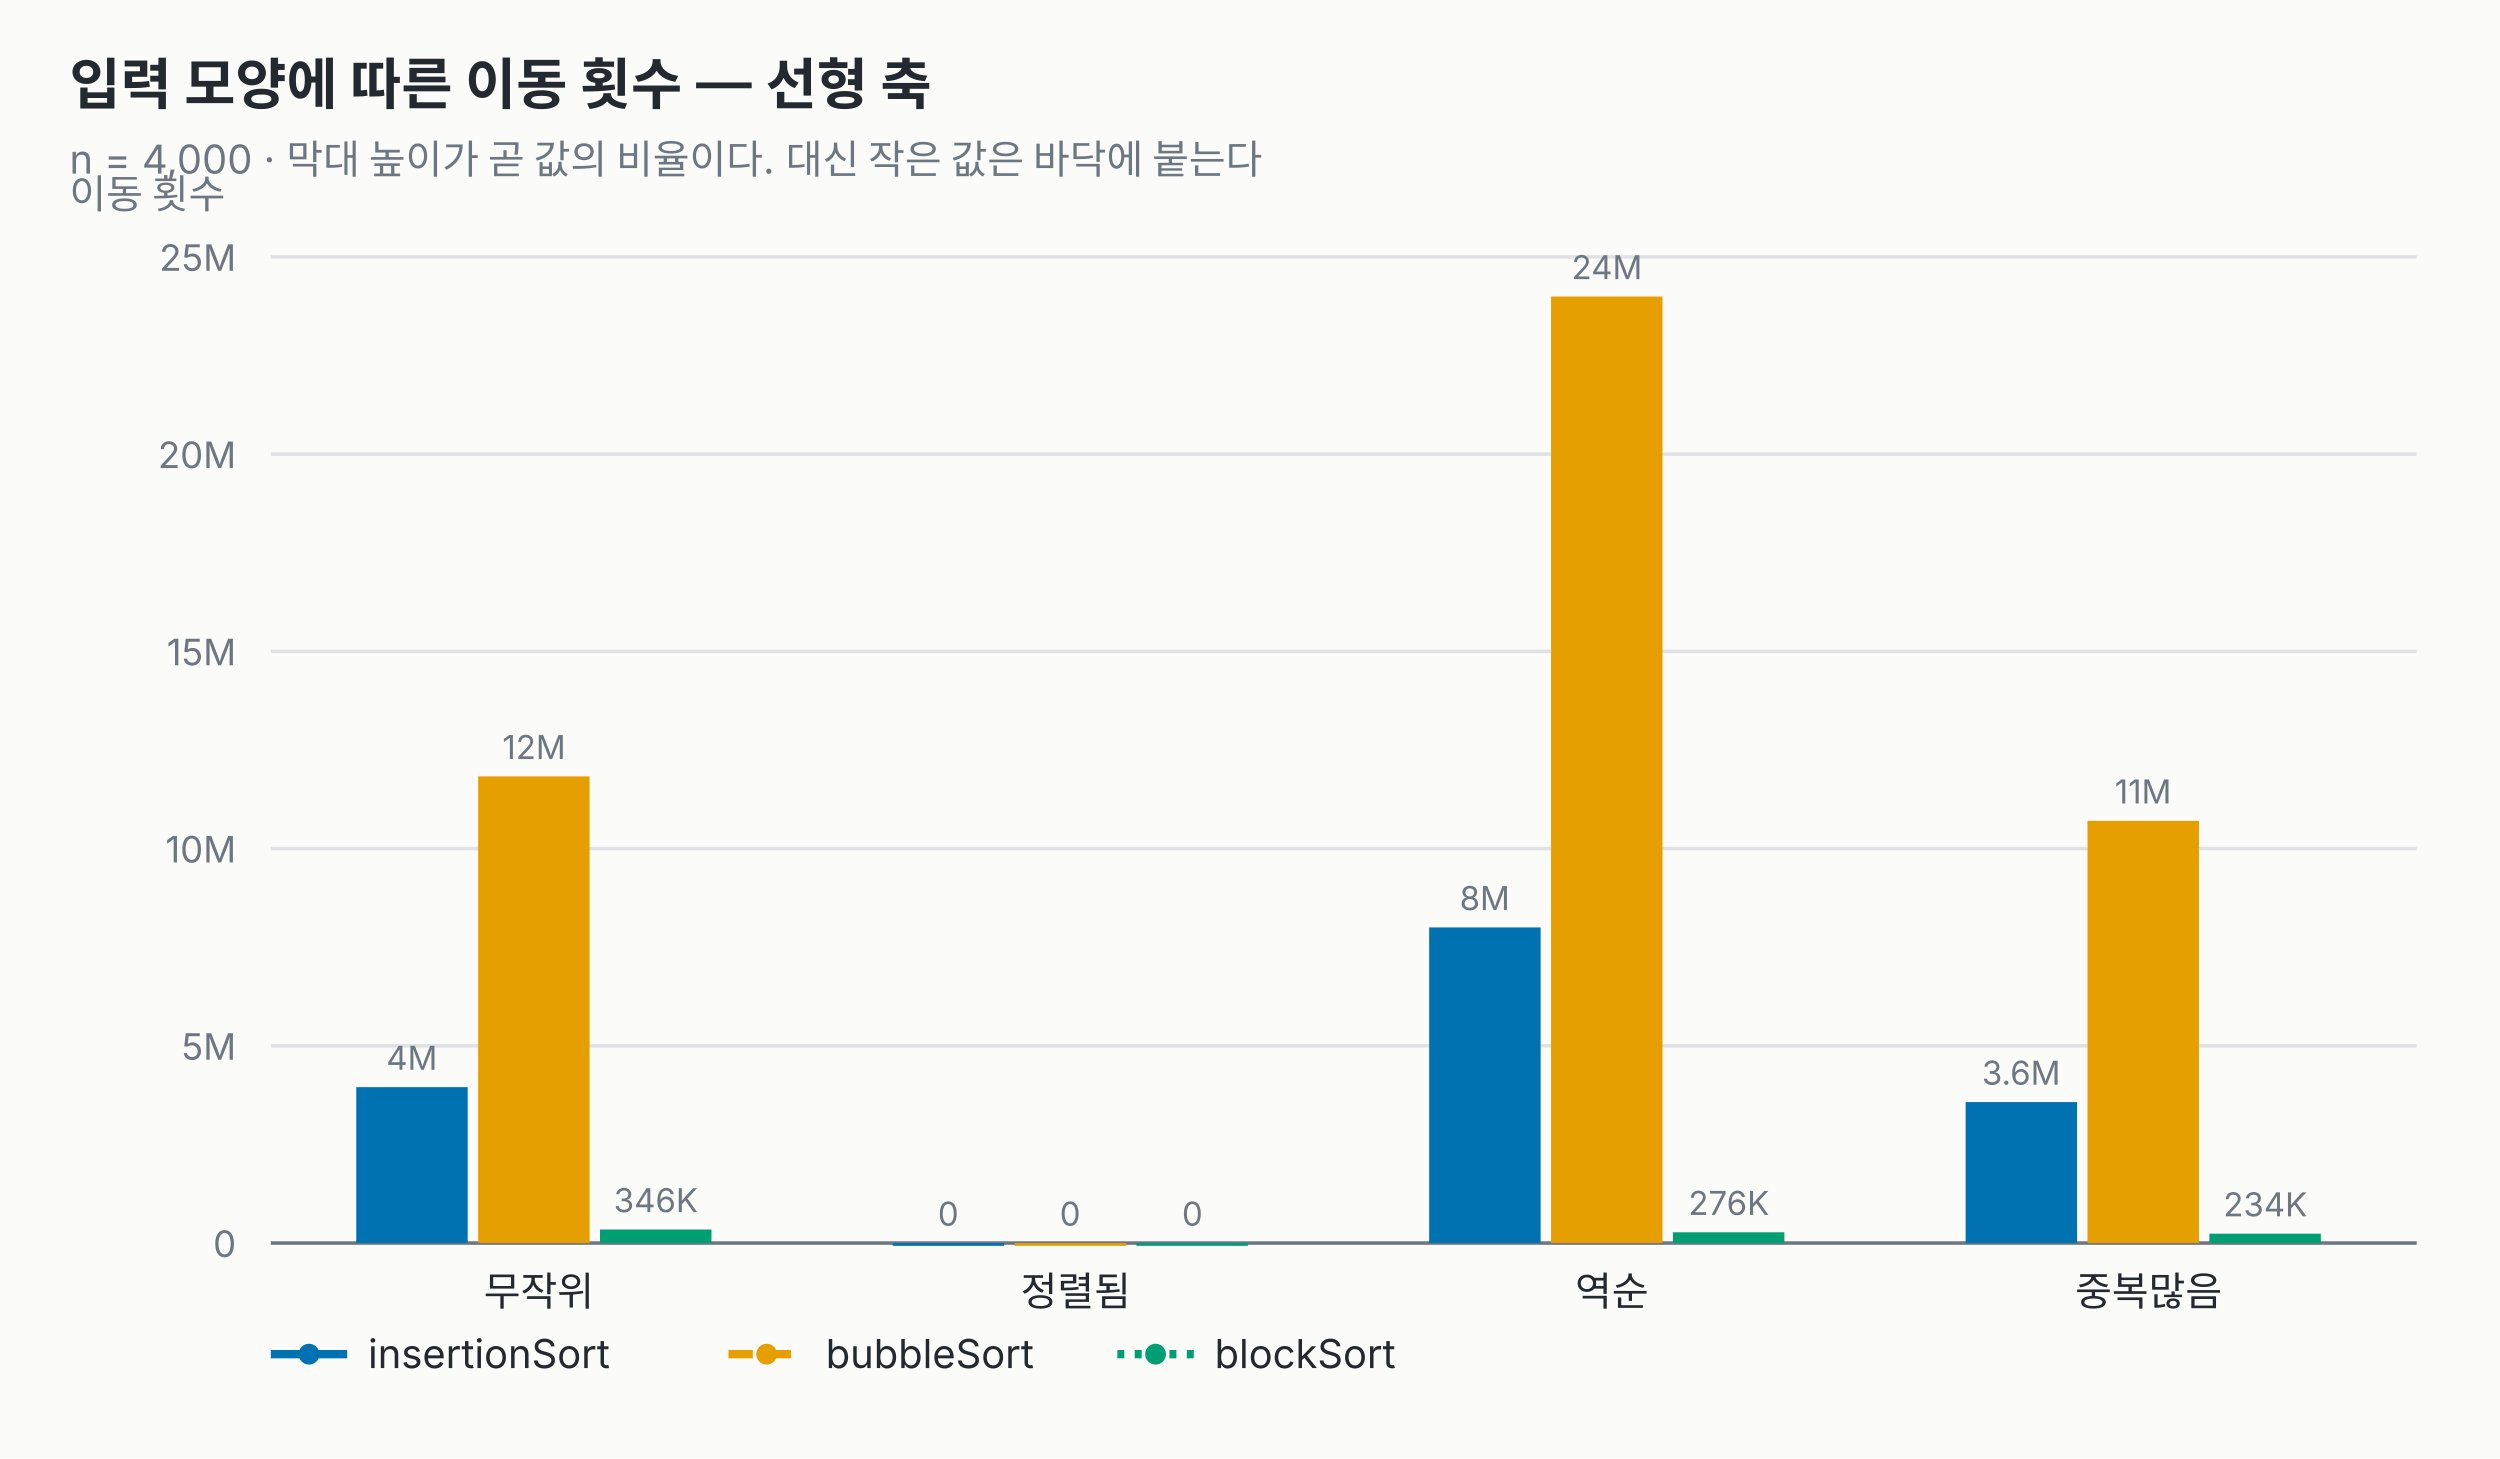
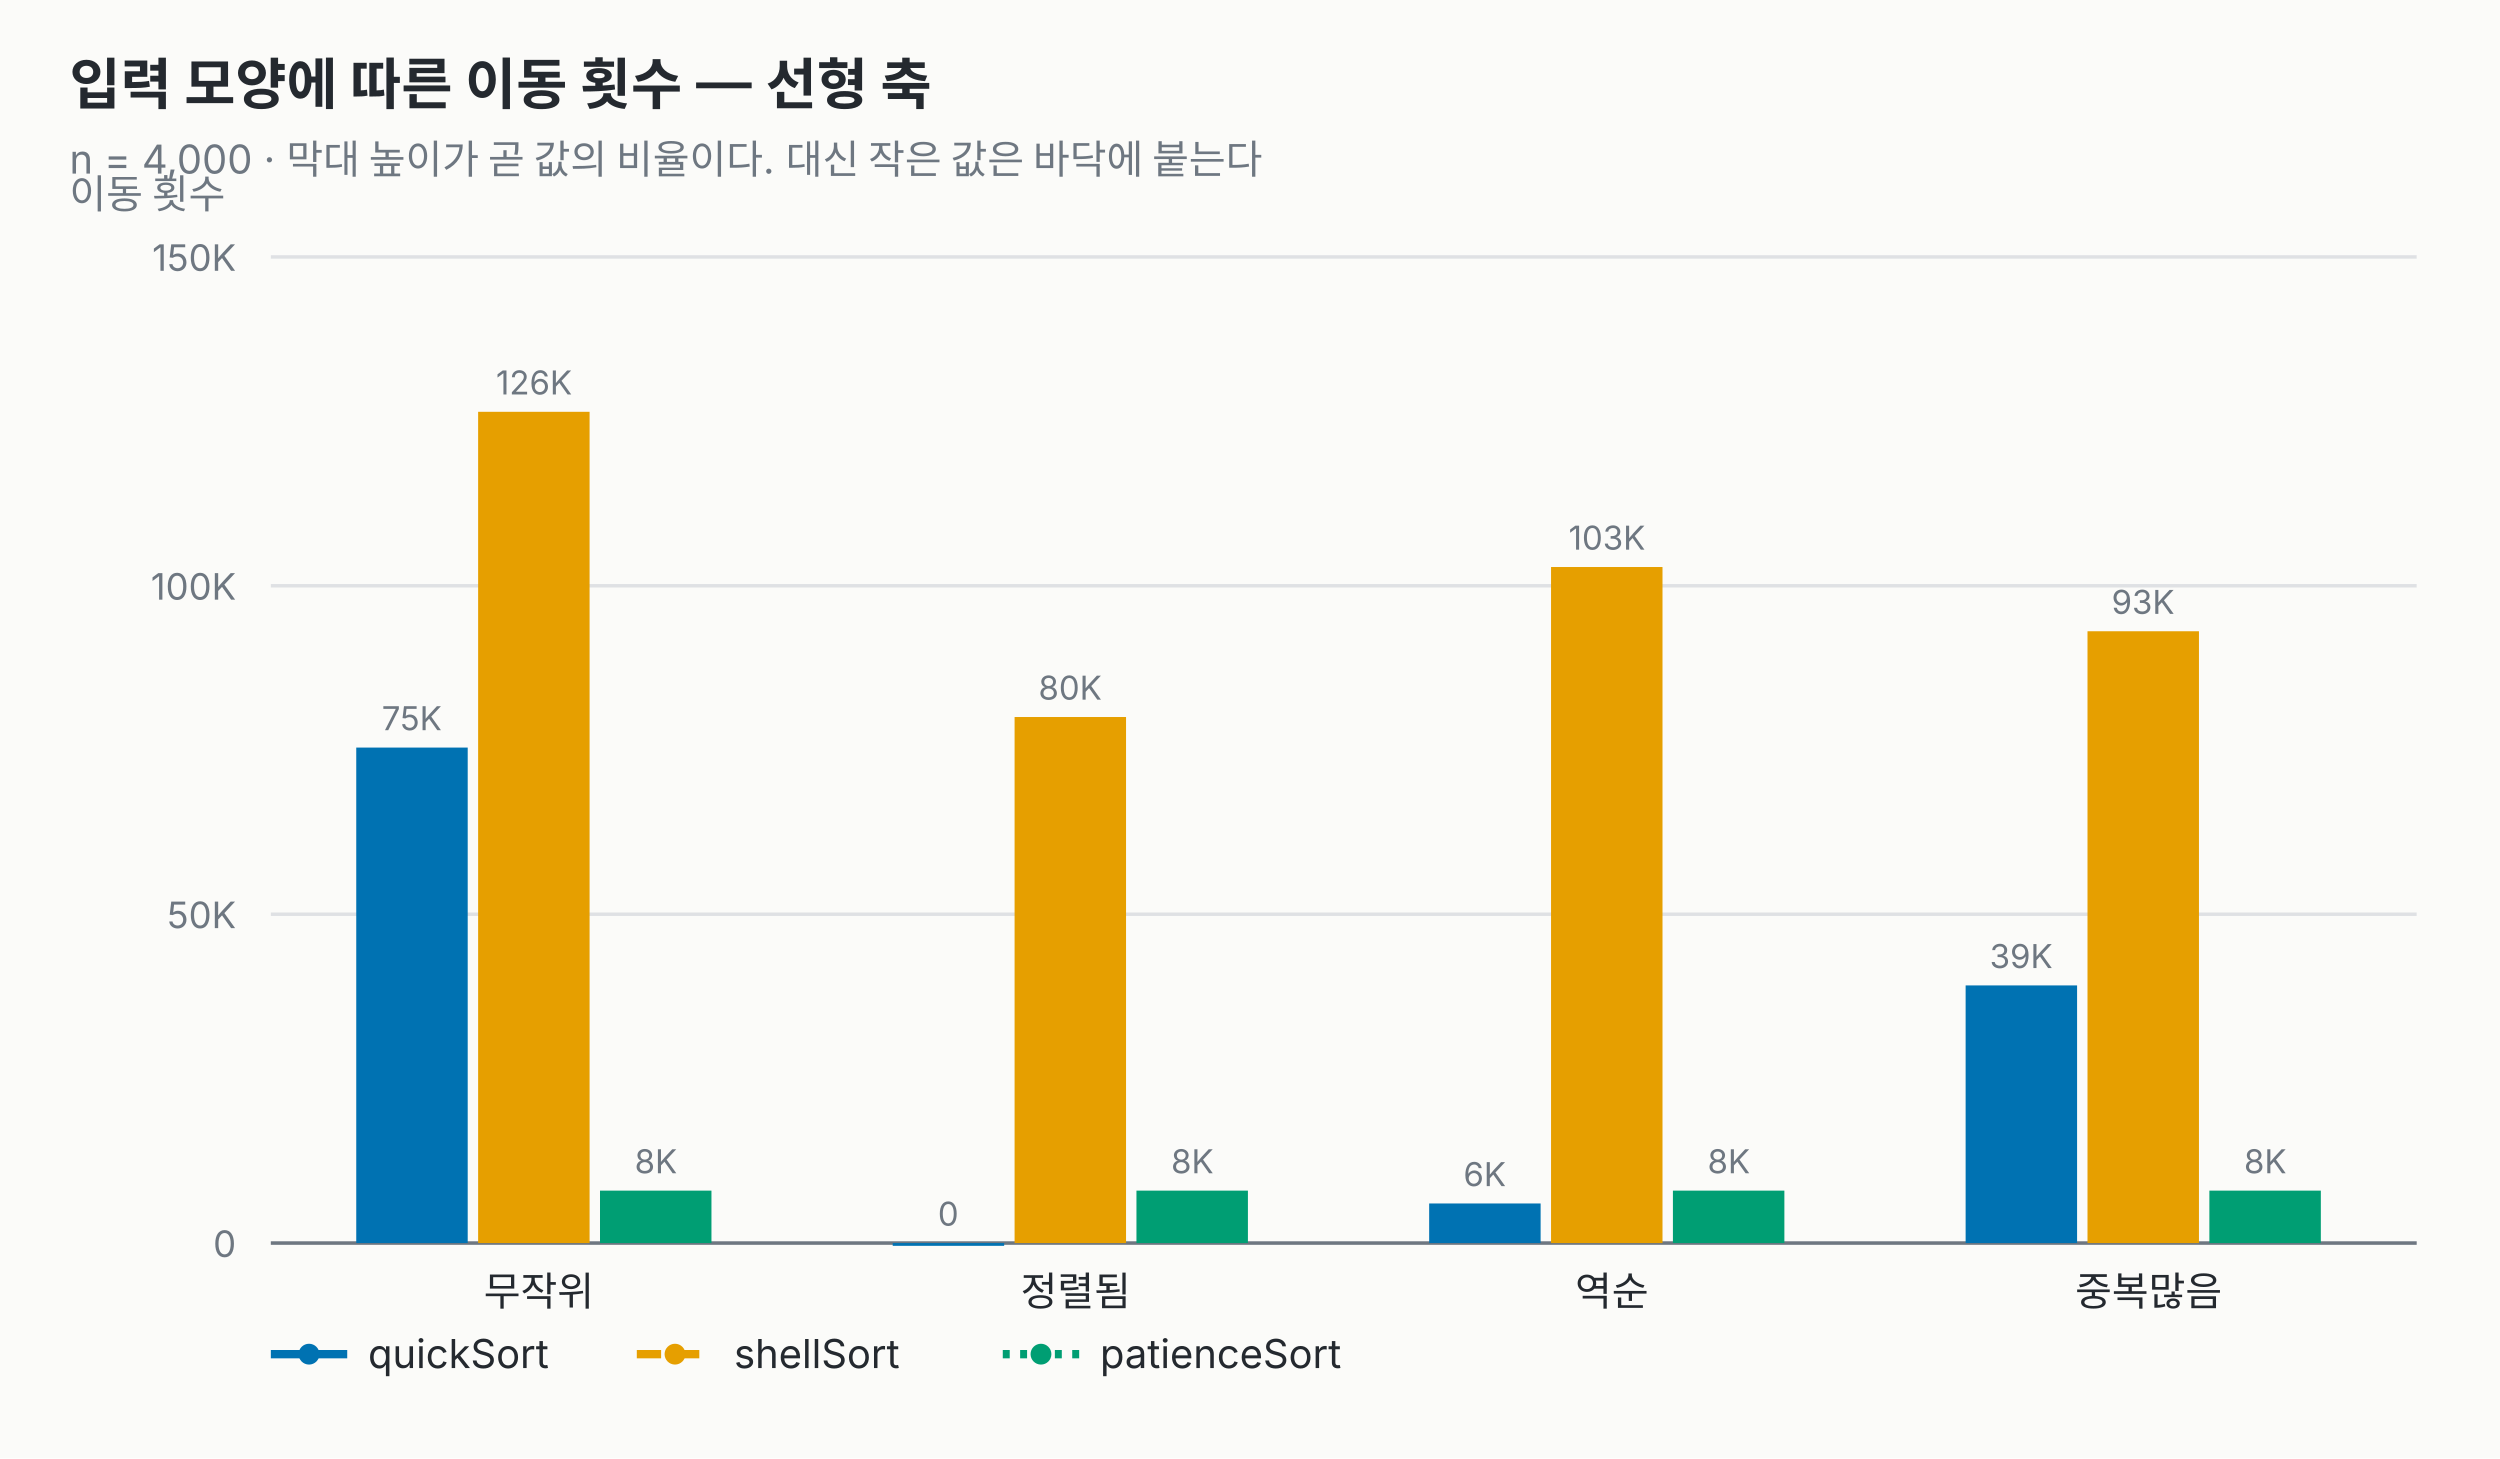
<svg xmlns="http://www.w3.org/2000/svg" width="720" height="420" viewBox="0 0 720 420" font-family="-apple-system, BlinkMacSystemFont, 'Segoe UI', 'Noto Sans KR', 'Apple SD Gothic Neo', 'Malgun Gothic', sans-serif">
  <rect width="720" height="420" fill="#fbfbf9" />
  <text x="20.0" y="30.0" font-size="16" fill="#24292f" text-anchor="start" font-weight="600">입력 모양에 따른 이동 횟수 — 선형 축</text>
  <text x="20.0" y="50.0" font-size="11.5" fill="#6e7781" text-anchor="start" font-weight="400">n = 4,000 · 막대 높이가 곧 값의 비율이다. 대신 작은 값은 바닥에 붙는다</text>
  <line x1="78.0" y1="358.0" x2="696.0" y2="358.0" stroke="#dfe1e4" stroke-width="1" stroke-dasharray="none" />
  <text x="68.0" y="362.0" font-size="10.5" fill="#6e7781" text-anchor="end" font-weight="400">0</text>
-   <line x1="78.0" y1="301.2" x2="696.0" y2="301.2" stroke="#dfe1e4" stroke-width="1" stroke-dasharray="none" />
-   <text x="68.0" y="305.2" font-size="10.5" fill="#6e7781" text-anchor="end" font-weight="400">5M</text>
-   <line x1="78.0" y1="244.4" x2="696.0" y2="244.4" stroke="#dfe1e4" stroke-width="1" stroke-dasharray="none" />
-   <text x="68.0" y="248.4" font-size="10.5" fill="#6e7781" text-anchor="end" font-weight="400">10M</text>
-   <line x1="78.0" y1="187.6" x2="696.0" y2="187.6" stroke="#dfe1e4" stroke-width="1" stroke-dasharray="none" />
-   <text x="68.0" y="191.6" font-size="10.5" fill="#6e7781" text-anchor="end" font-weight="400">15M</text>
-   <line x1="78.0" y1="130.8" x2="696.0" y2="130.8" stroke="#dfe1e4" stroke-width="1" stroke-dasharray="none" />
-   <text x="68.0" y="134.8" font-size="10.5" fill="#6e7781" text-anchor="end" font-weight="400">20M</text>
+   <line x1="78.0" y1="263.3" x2="696.0" y2="263.3" stroke="#dfe1e4" stroke-width="1" stroke-dasharray="none" />
+   <text x="68.0" y="267.3" font-size="10.5" fill="#6e7781" text-anchor="end" font-weight="400">50K</text>
+   <line x1="78.0" y1="168.7" x2="696.0" y2="168.7" stroke="#dfe1e4" stroke-width="1" stroke-dasharray="none" />
+   <text x="68.0" y="172.7" font-size="10.5" fill="#6e7781" text-anchor="end" font-weight="400">100K</text>
  <line x1="78.0" y1="74.0" x2="696.0" y2="74.0" stroke="#dfe1e4" stroke-width="1" stroke-dasharray="none" />
-   <text x="68.0" y="78.0" font-size="10.5" fill="#6e7781" text-anchor="end" font-weight="400">25M</text>
+   <text x="68.0" y="78.0" font-size="10.5" fill="#6e7781" text-anchor="end" font-weight="400">150K</text>
  <line x1="78.0" y1="358.0" x2="696.0" y2="358.0" stroke="#6e7781" stroke-width="1" stroke-dasharray="none" />
  <text x="20.0" y="60.0" font-size="11.5" fill="#6e7781" text-anchor="start" font-weight="400">이동 횟수</text>
-   <rect x="102.6" y="313.1" width="32.1" height="44.9" fill="#0072B2" />
-   <text x="118.6" y="308.1" font-size="9.5" fill="#6e7781" text-anchor="middle" font-weight="400">4M</text>
-   <rect x="137.7" y="223.6" width="32.1" height="134.4" fill="#E69F00" />
-   <text x="153.8" y="218.6" font-size="9.5" fill="#6e7781" text-anchor="middle" font-weight="400">12M</text>
-   <rect x="172.8" y="354.1" width="32.1" height="3.9" fill="#009E73" />
-   <text x="188.9" y="349.1" font-size="9.5" fill="#6e7781" text-anchor="middle" font-weight="400">346K</text>
+   <rect x="102.6" y="215.3" width="32.1" height="142.7" fill="#0072B2" />
+   <text x="118.6" y="210.3" font-size="9.5" fill="#6e7781" text-anchor="middle" font-weight="400">75K</text>
+   <rect x="137.7" y="118.6" width="32.1" height="239.4" fill="#E69F00" />
+   <text x="153.8" y="113.6" font-size="9.5" fill="#6e7781" text-anchor="middle" font-weight="400">126K</text>
+   <rect x="172.8" y="342.9" width="32.1" height="15.1" fill="#009E73" />
+   <text x="188.9" y="337.9" font-size="9.5" fill="#6e7781" text-anchor="middle" font-weight="400">8K</text>
  <text x="155.2" y="376.0" font-size="11.5" fill="#24292f" text-anchor="middle" font-weight="400">무작위</text>
  <rect x="257.1" y="358.0" width="32.1" height="0.8" fill="#0072B2" />
  <text x="273.1" y="353.0" font-size="9.5" fill="#6e7781" text-anchor="middle" font-weight="400">0</text>
-   <rect x="292.2" y="358.0" width="32.1" height="0.8" fill="#E69F00" />
-   <text x="308.2" y="353.0" font-size="9.5" fill="#6e7781" text-anchor="middle" font-weight="400">0</text>
-   <rect x="327.3" y="358.0" width="32.1" height="0.8" fill="#009E73" />
-   <text x="343.4" y="353.0" font-size="9.5" fill="#6e7781" text-anchor="middle" font-weight="400">0</text>
+   <rect x="292.2" y="206.5" width="32.1" height="151.5" fill="#E69F00" />
+   <text x="308.2" y="201.5" font-size="9.5" fill="#6e7781" text-anchor="middle" font-weight="400">80K</text>
+   <rect x="327.3" y="342.9" width="32.1" height="15.1" fill="#009E73" />
+   <text x="343.4" y="337.9" font-size="9.5" fill="#6e7781" text-anchor="middle" font-weight="400">8K</text>
  <text x="309.8" y="376.0" font-size="11.5" fill="#24292f" text-anchor="middle" font-weight="400">정렬됨</text>
-   <rect x="411.6" y="267.1" width="32.1" height="90.9" fill="#0072B2" />
-   <text x="427.6" y="262.1" font-size="9.5" fill="#6e7781" text-anchor="middle" font-weight="400">8M</text>
-   <rect x="446.7" y="85.4" width="32.1" height="272.6" fill="#E69F00" />
-   <text x="462.8" y="80.4" font-size="9.5" fill="#6e7781" text-anchor="middle" font-weight="400">24M</text>
-   <rect x="481.8" y="354.9" width="32.1" height="3.1" fill="#009E73" />
-   <text x="497.9" y="349.9" font-size="9.5" fill="#6e7781" text-anchor="middle" font-weight="400">276K</text>
+   <rect x="411.6" y="346.6" width="32.1" height="11.4" fill="#0072B2" />
+   <text x="427.6" y="341.6" font-size="9.5" fill="#6e7781" text-anchor="middle" font-weight="400">6K</text>
+   <rect x="446.7" y="163.3" width="32.1" height="194.7" fill="#E69F00" />
+   <text x="462.8" y="158.3" font-size="9.5" fill="#6e7781" text-anchor="middle" font-weight="400">103K</text>
+   <rect x="481.8" y="342.9" width="32.1" height="15.1" fill="#009E73" />
+   <text x="497.9" y="337.9" font-size="9.5" fill="#6e7781" text-anchor="middle" font-weight="400">8K</text>
  <text x="464.2" y="376.0" font-size="11.5" fill="#24292f" text-anchor="middle" font-weight="400">역순</text>
-   <rect x="566.1" y="317.4" width="32.1" height="40.6" fill="#0072B2" />
-   <text x="582.1" y="312.4" font-size="9.5" fill="#6e7781" text-anchor="middle" font-weight="400">3.6M</text>
-   <rect x="601.2" y="236.4" width="32.1" height="121.6" fill="#E69F00" />
-   <text x="617.2" y="231.4" font-size="9.5" fill="#6e7781" text-anchor="middle" font-weight="400">11M</text>
-   <rect x="636.3" y="355.3" width="32.1" height="2.7" fill="#009E73" />
-   <text x="652.4" y="350.3" font-size="9.5" fill="#6e7781" text-anchor="middle" font-weight="400">234K</text>
+   <rect x="566.1" y="283.8" width="32.1" height="74.2" fill="#0072B2" />
+   <text x="582.1" y="278.8" font-size="9.5" fill="#6e7781" text-anchor="middle" font-weight="400">39K</text>
+   <rect x="601.2" y="181.8" width="32.1" height="176.2" fill="#E69F00" />
+   <text x="617.2" y="176.8" font-size="9.5" fill="#6e7781" text-anchor="middle" font-weight="400">93K</text>
+   <rect x="636.3" y="342.9" width="32.1" height="15.1" fill="#009E73" />
+   <text x="652.4" y="337.9" font-size="9.5" fill="#6e7781" text-anchor="middle" font-weight="400">8K</text>
  <text x="618.8" y="376.0" font-size="11.5" fill="#24292f" text-anchor="middle" font-weight="400">중복많음</text>
  <line x1="78.0" y1="390.0" x2="100.0" y2="390.0" stroke="#0072B2" stroke-width="2.4" stroke-dasharray="none" />
  <circle cx="89.0" cy="390.0" r="3" fill="#0072B2" />
-   <text x="106.0" y="394.0" font-size="11.5" fill="#24292f" text-anchor="start" font-weight="400">insertionSort</text>
-   <line x1="209.8" y1="390.0" x2="231.8" y2="390.0" stroke="#E69F00" stroke-width="2.4" stroke-dasharray="7 4" />
-   <circle cx="220.8" cy="390.0" r="3" fill="#E69F00" />
-   <text x="237.8" y="394.0" font-size="11.5" fill="#24292f" text-anchor="start" font-weight="400">bubbleSort</text>
-   <line x1="321.8" y1="390.0" x2="343.8" y2="390.0" stroke="#009E73" stroke-width="2.4" stroke-dasharray="2 3" />
-   <circle cx="332.8" cy="390.0" r="3" fill="#009E73" />
-   <text x="349.8" y="394.0" font-size="11.5" fill="#24292f" text-anchor="start" font-weight="400">blockSort</text>
+   <text x="106.0" y="394.0" font-size="11.5" fill="#24292f" text-anchor="start" font-weight="400">quickSort</text>
+   <line x1="183.4" y1="390.0" x2="205.4" y2="390.0" stroke="#E69F00" stroke-width="2.4" stroke-dasharray="7 4" />
+   <circle cx="194.4" cy="390.0" r="3" fill="#E69F00" />
+   <text x="211.4" y="394.0" font-size="11.5" fill="#24292f" text-anchor="start" font-weight="400">shellSort</text>
+   <line x1="288.8" y1="390.0" x2="310.8" y2="390.0" stroke="#009E73" stroke-width="2.4" stroke-dasharray="2 3" />
+   <circle cx="299.8" cy="390.0" r="3" fill="#009E73" />
+   <text x="316.8" y="394.0" font-size="11.5" fill="#24292f" text-anchor="start" font-weight="400">patienceSort</text>
</svg>
